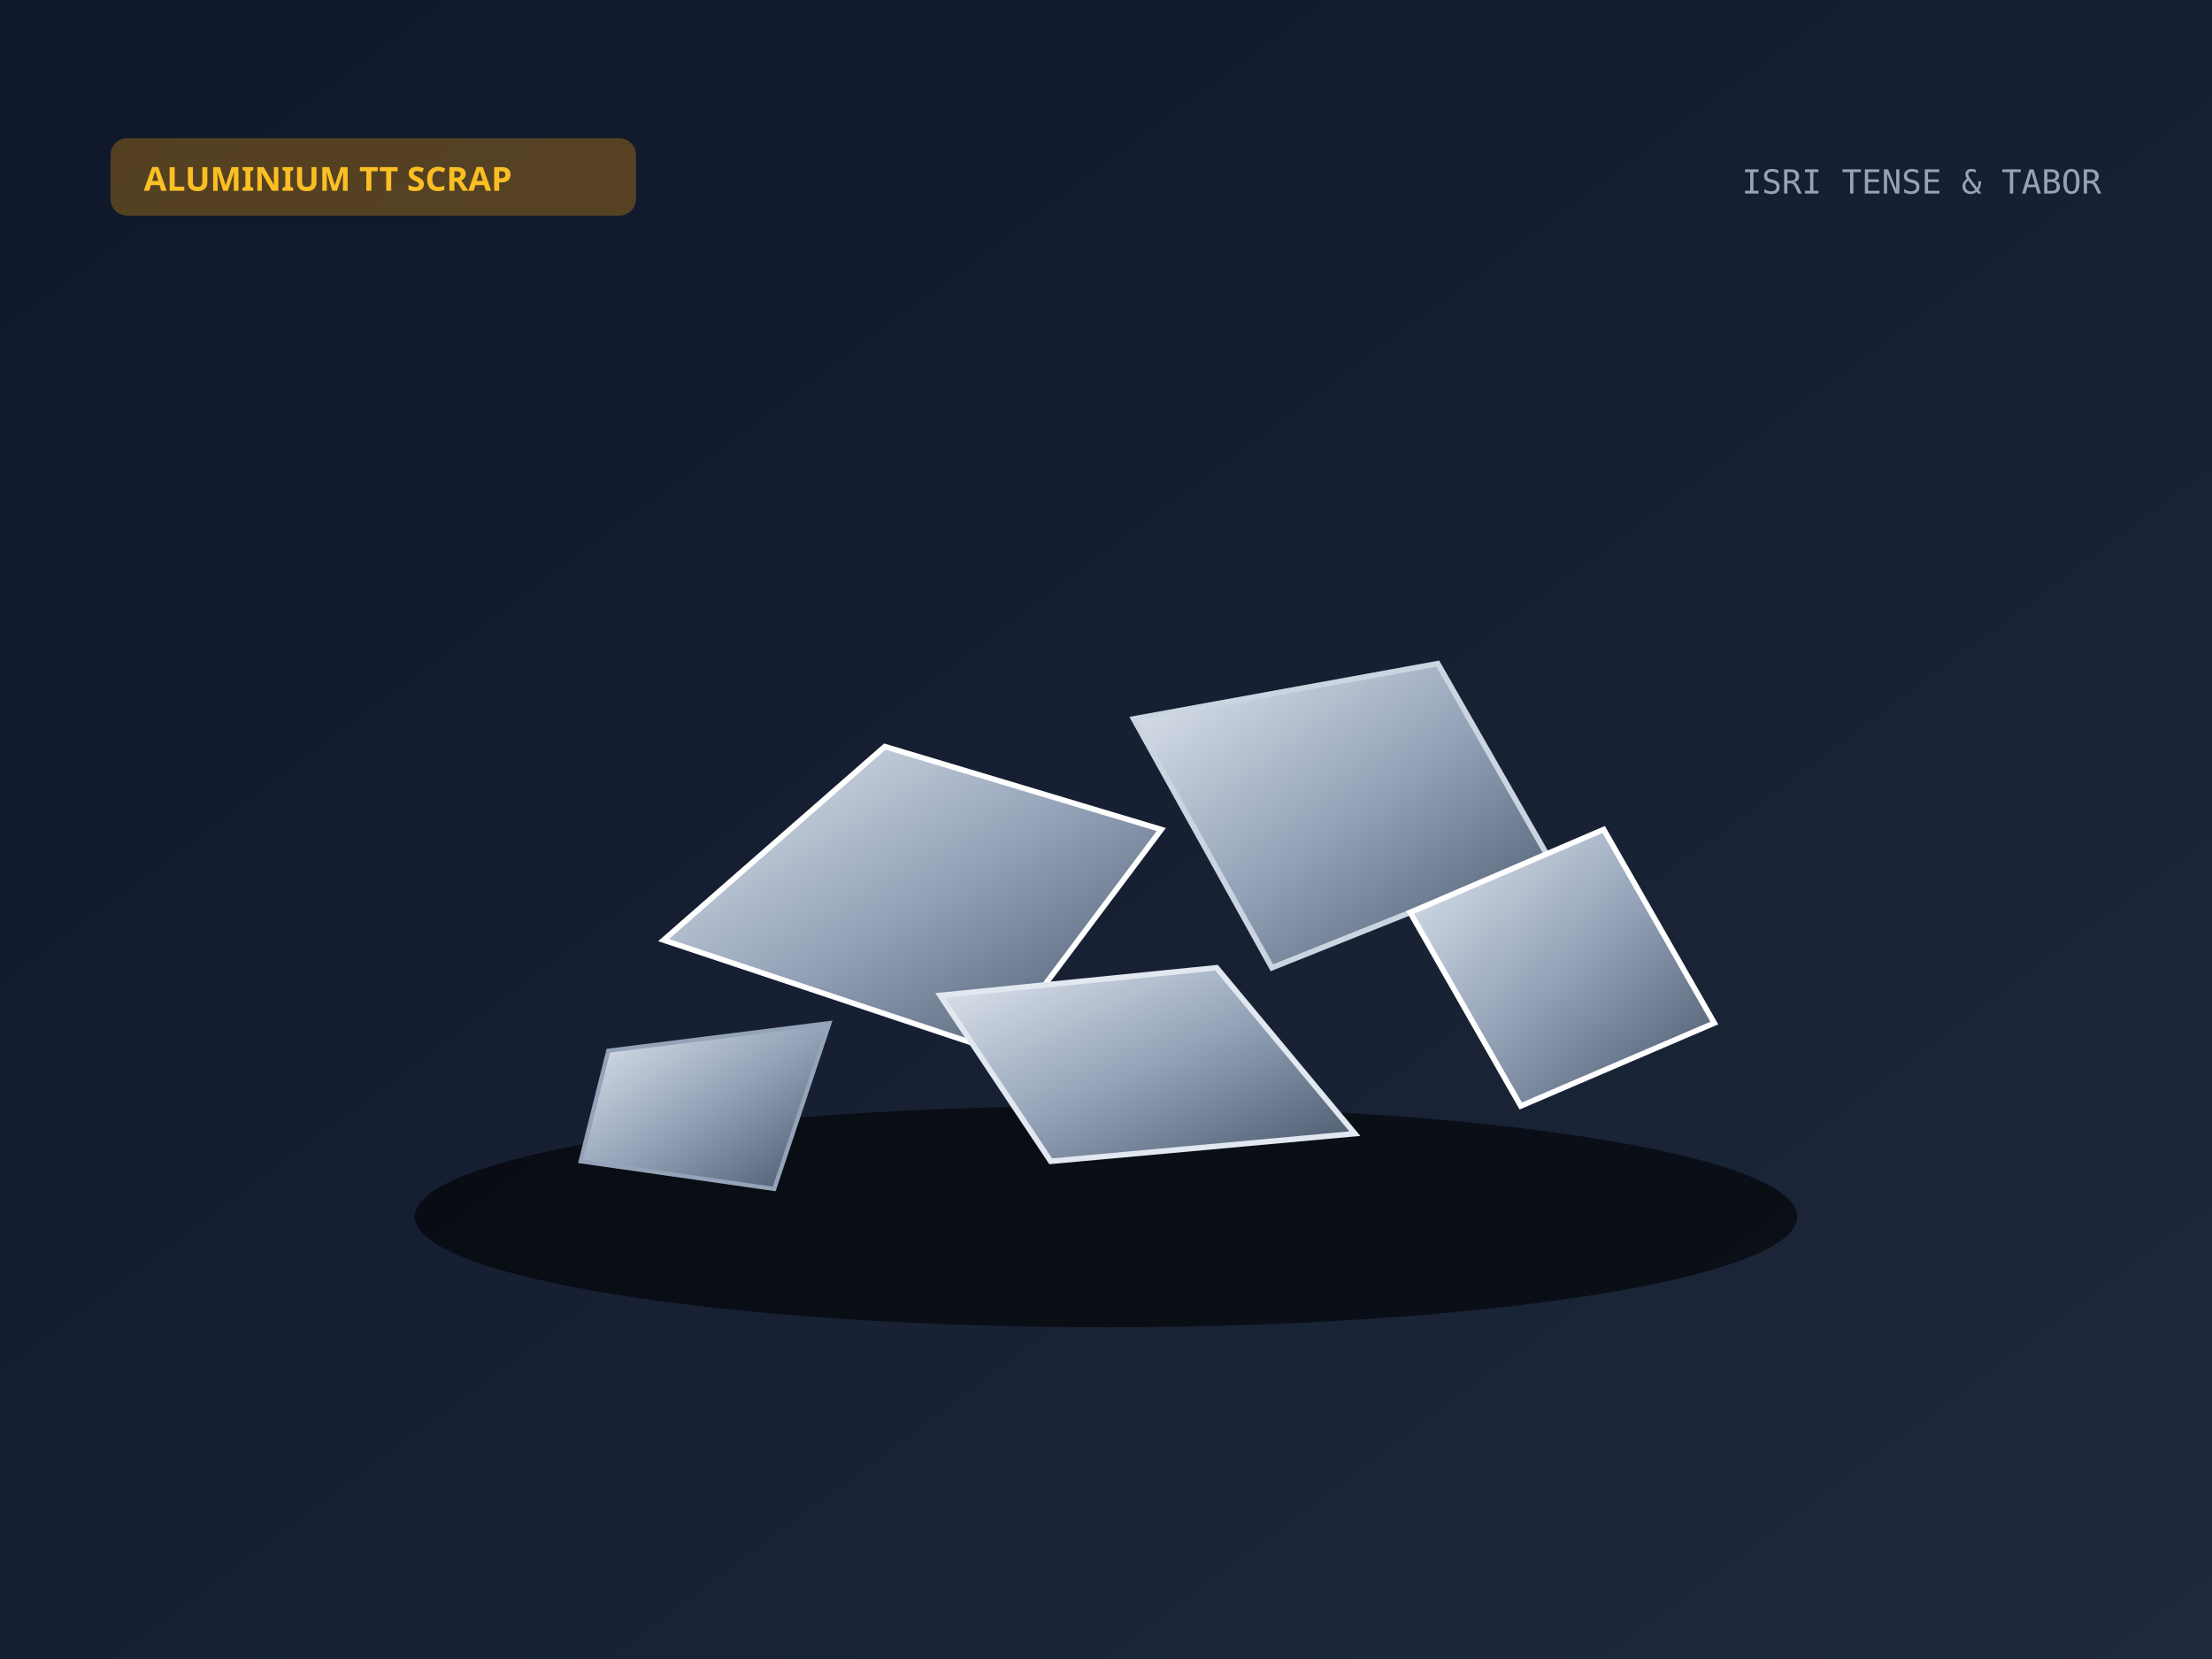
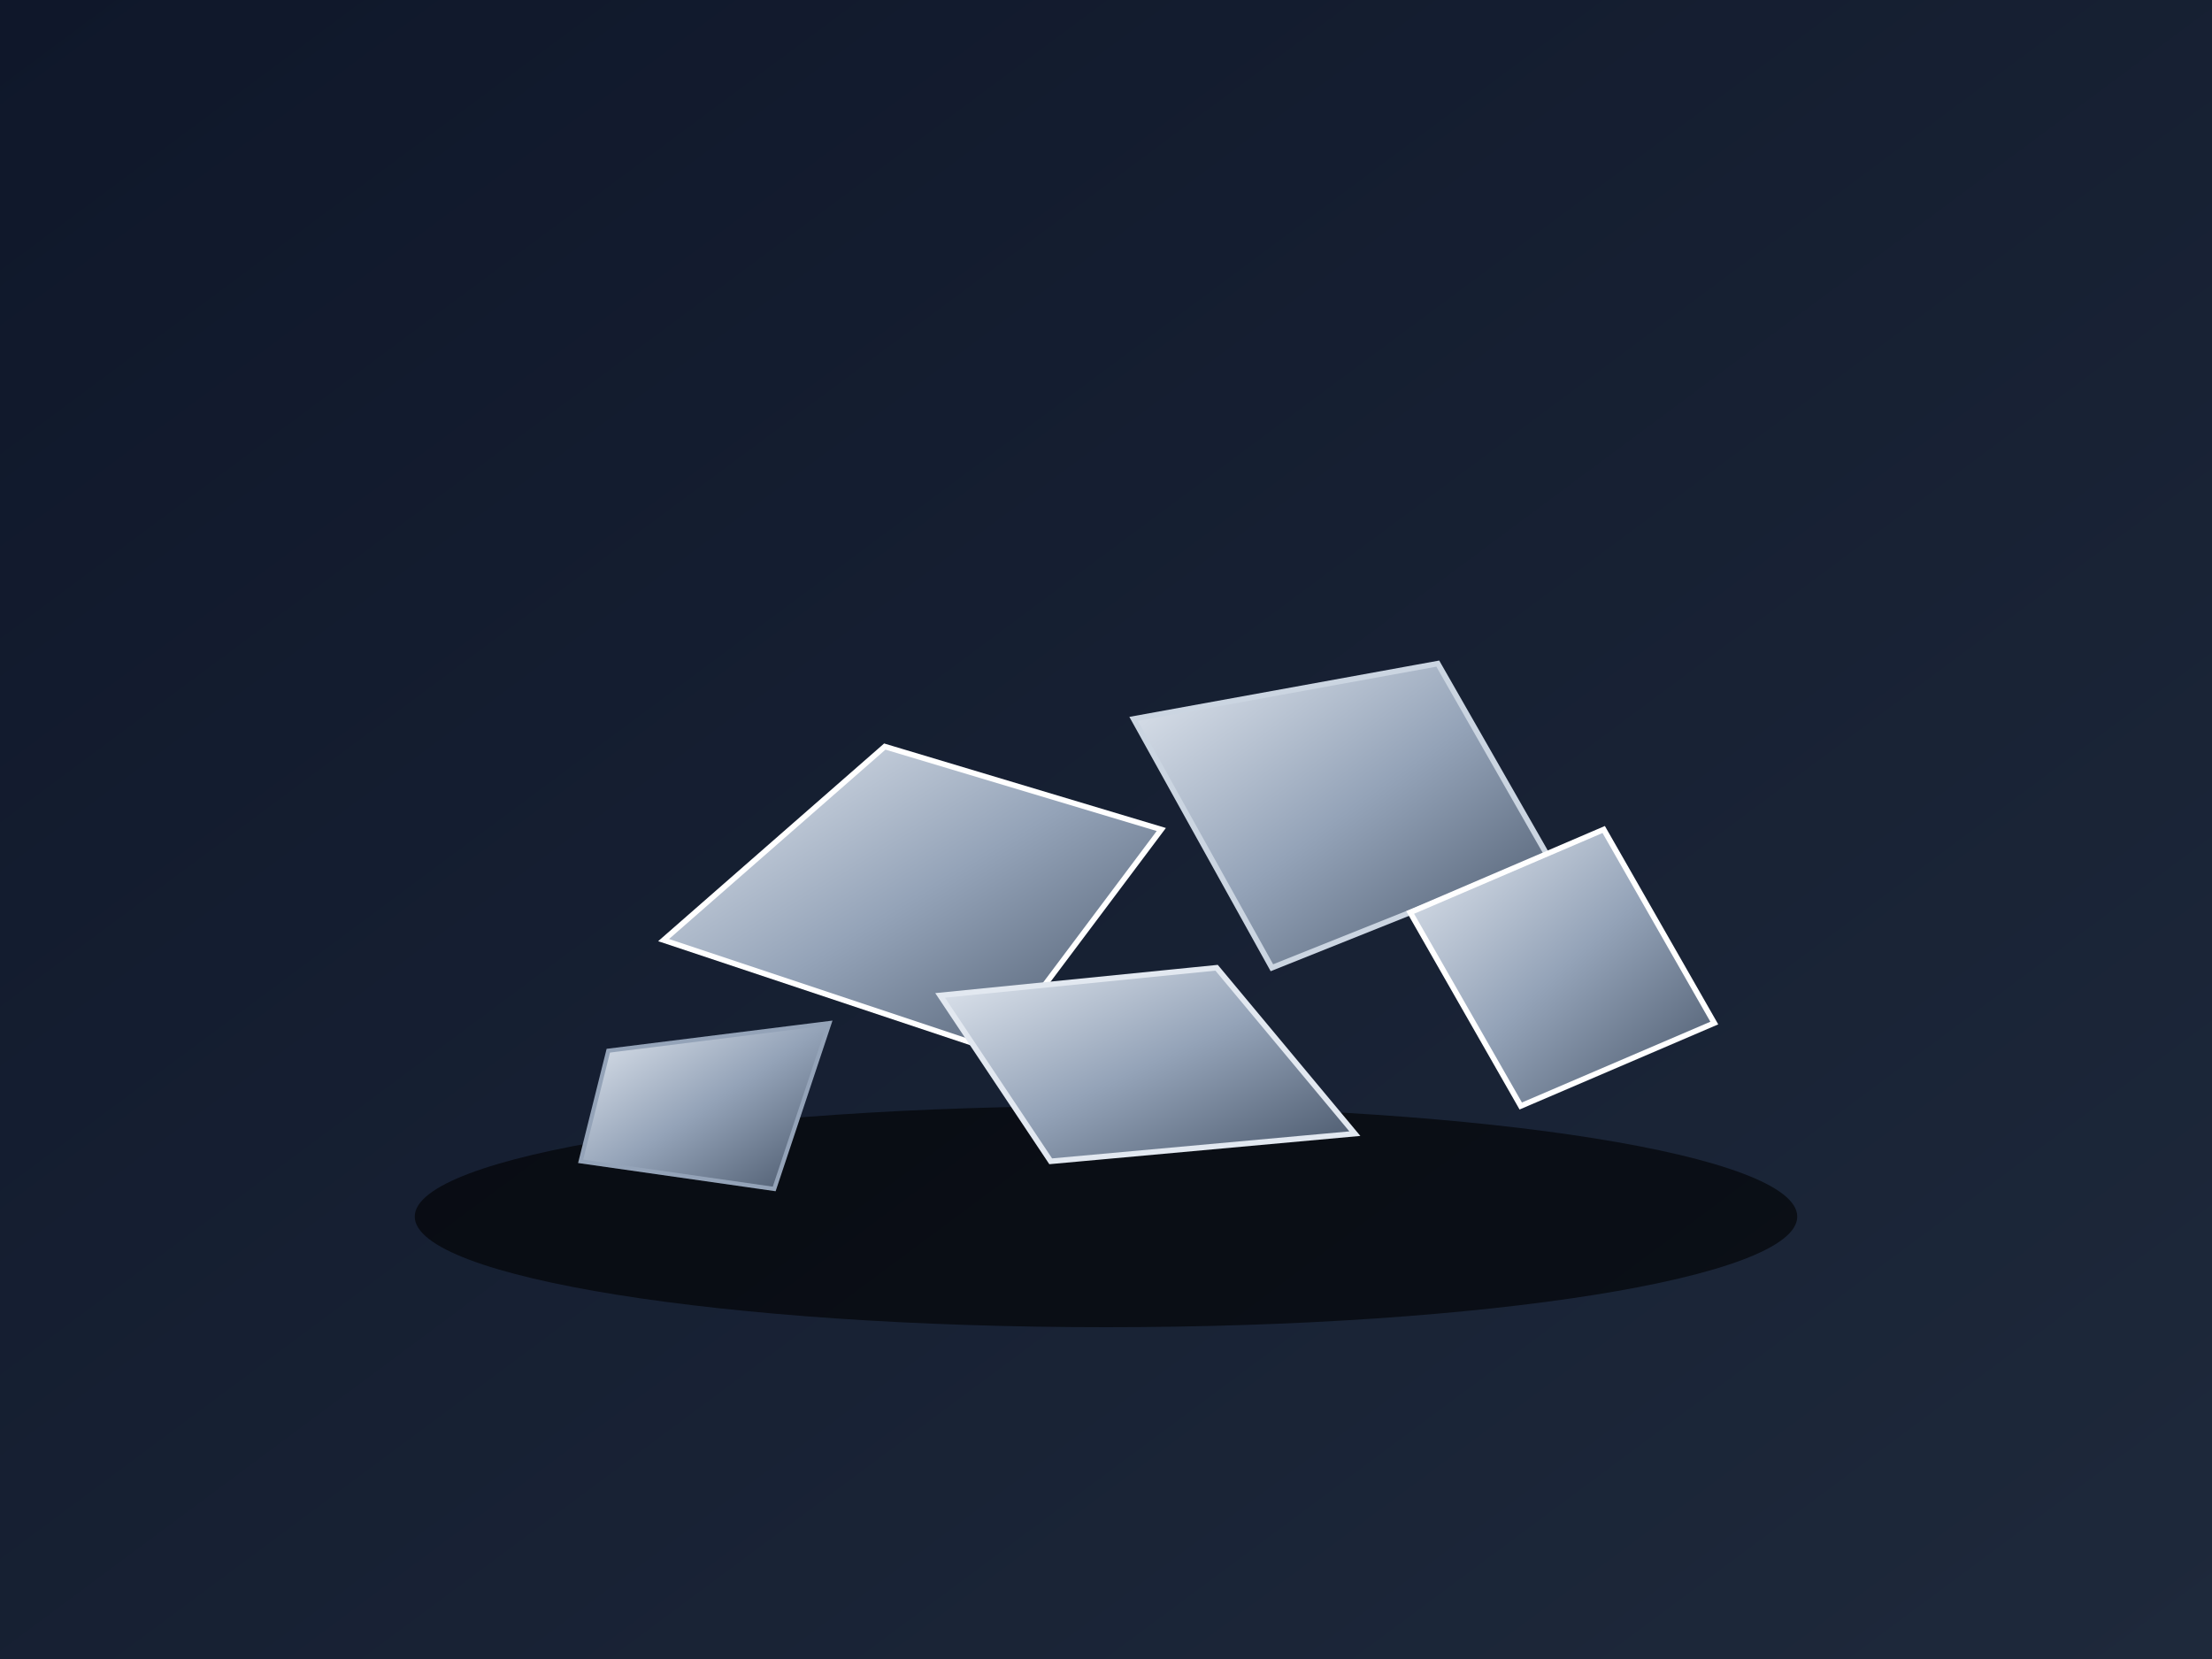
<svg xmlns="http://www.w3.org/2000/svg" viewBox="0 0 800 600" width="800" height="600">
  <defs>
    <linearGradient id="bgTT" x1="0" y1="0" x2="1" y2="1">
      <stop offset="0%" stop-color="#0f172a" />
      <stop offset="100%" stop-color="#1e293b" />
    </linearGradient>
    <linearGradient id="scrapShred" x1="0" y1="0" x2="1" y2="1">
      <stop offset="0%" stop-color="#e2e8f0" />
      <stop offset="50%" stop-color="#94a3b8" />
      <stop offset="100%" stop-color="#475569" />
    </linearGradient>
  </defs>
  <rect width="800" height="600" fill="url(#bgTT)" />
  <g transform="translate(400, 320)">
    <ellipse cx="0" cy="120" rx="250" ry="40" fill="#000000" opacity="0.6" />
    <polygon points="-160,20 -80,-50 20,-20 -40,60" fill="url(#scrapShred)" stroke="#ffffff" stroke-width="2" />
    <polygon points="10,-60 120,-80 160,-10 60,30" fill="url(#scrapShred)" stroke="#cbd5e1" stroke-width="2" />
    <polygon points="-60,40 40,30 90,90 -20,100" fill="url(#scrapShred)" stroke="#e2e8f0" stroke-width="2" />
    <polygon points="-180,60 -100,50 -120,110 -190,100" fill="url(#scrapShred)" stroke="#94a3b8" stroke-width="1.5" />
    <polygon points="110,10 180,-20 220,50 150,80" fill="url(#scrapShred)" stroke="#ffffff" stroke-width="2" />
  </g>
-   <g transform="translate(40, 50)">
-     <rect x="0" y="0" width="190" height="28" rx="6" fill="#f59e0b" opacity="0.3" />
-     <text x="12" y="19" fill="#fbbf24" font-family="sans-serif" font-size="12" font-weight="bold">ALUMINIUM TT SCRAP</text>
-   </g>
-   <g transform="translate(760, 50)">
-     <text x="0" y="20" fill="#94a3b8" font-family="monospace" font-size="12" text-anchor="end">ISRI TENSE &amp; TABOR</text>
-   </g>
</svg>
